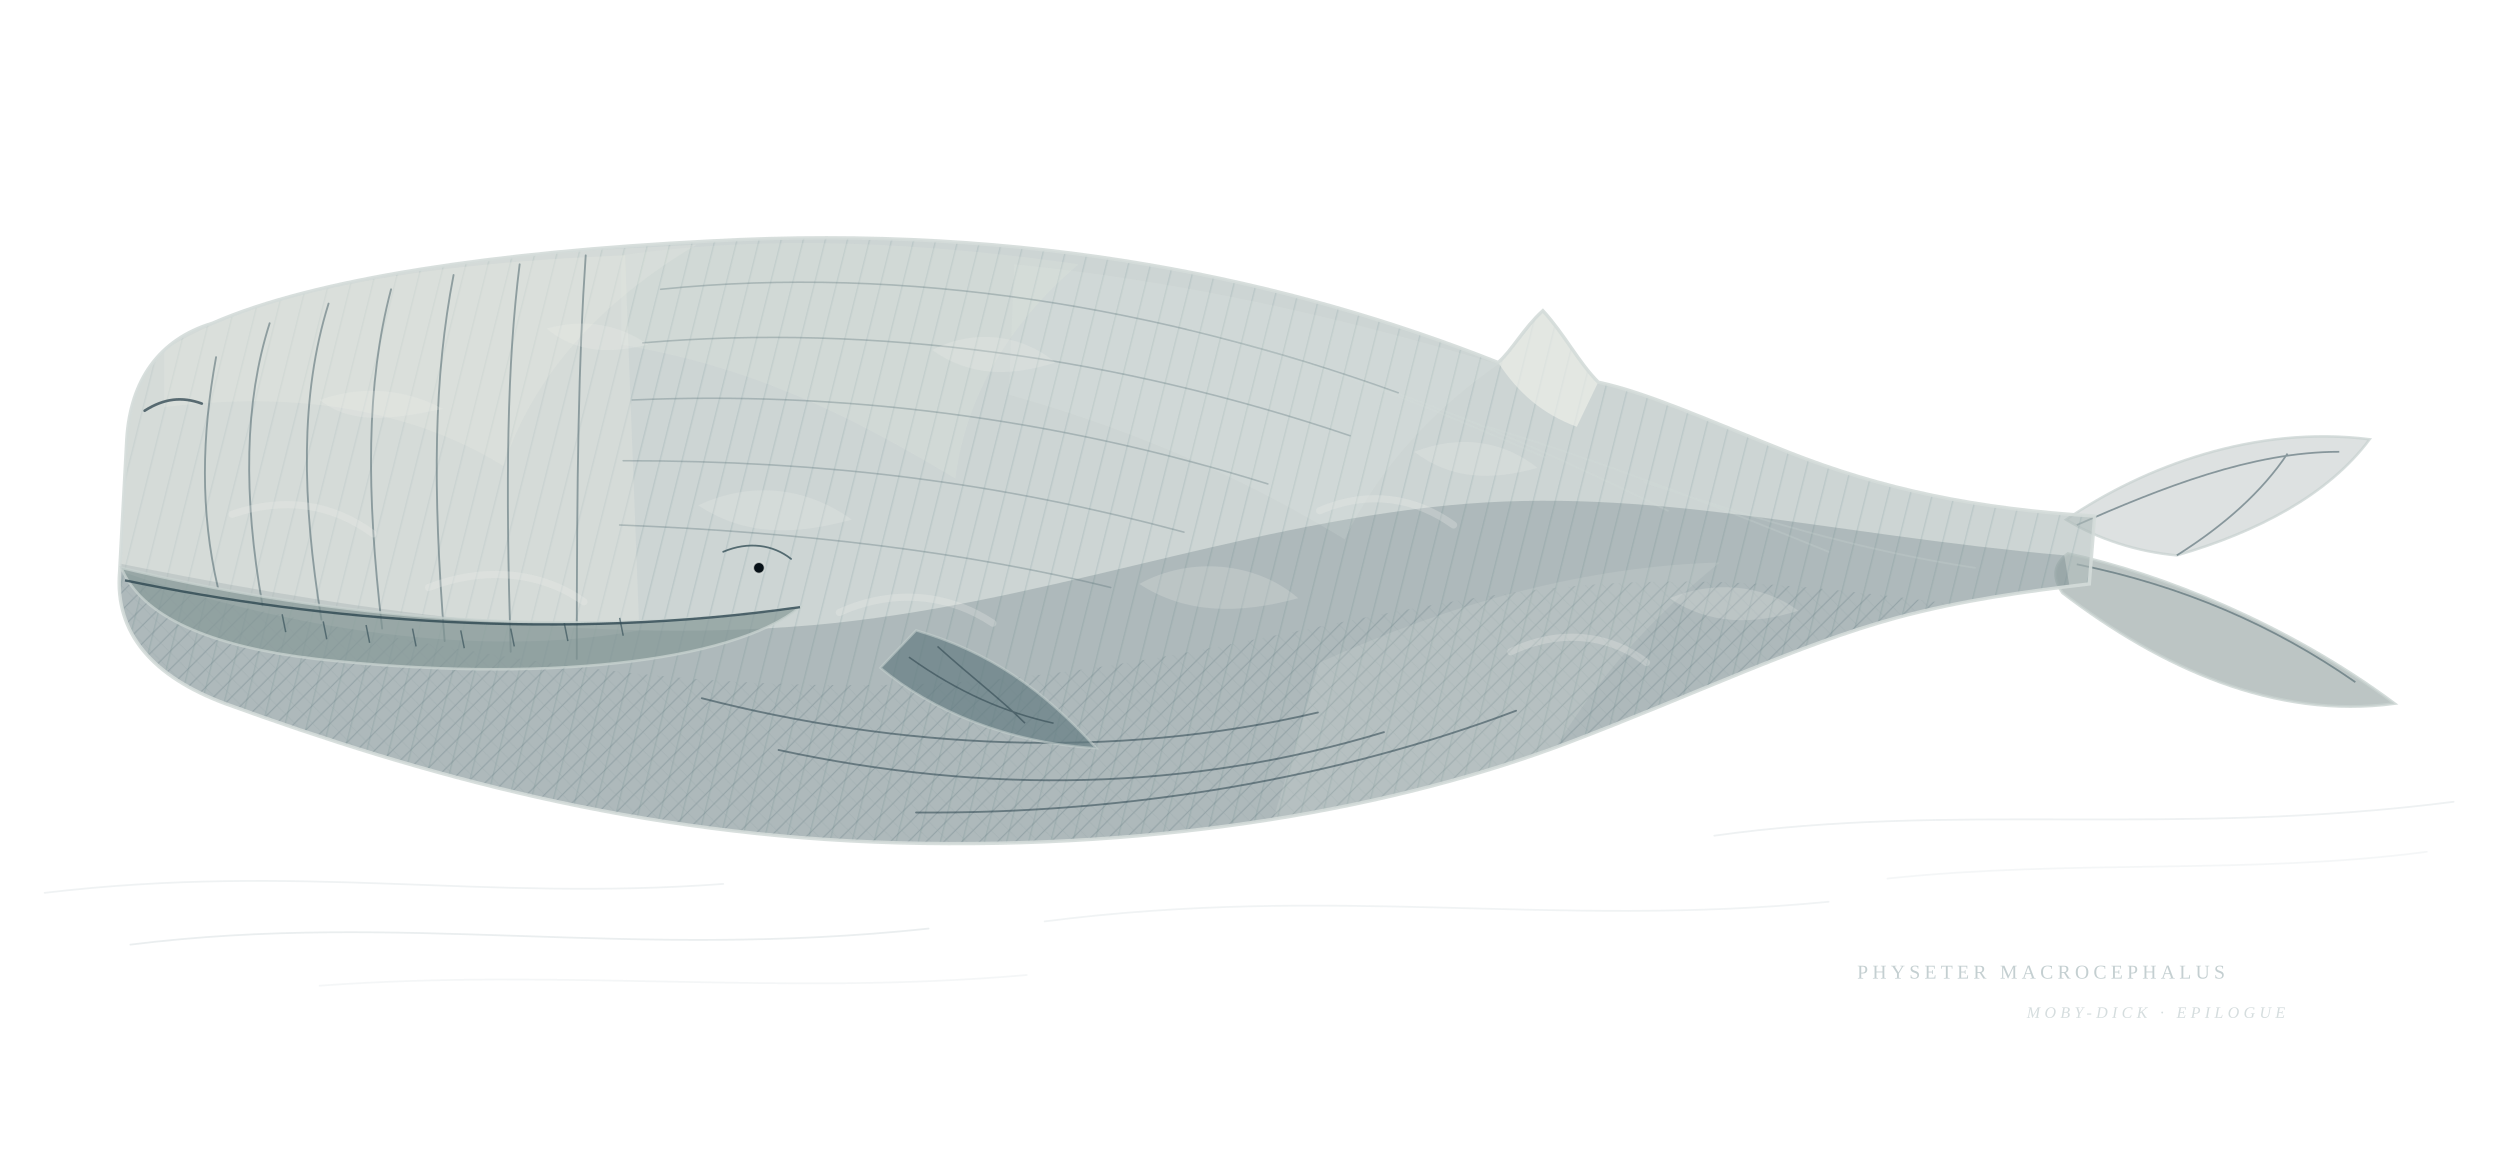
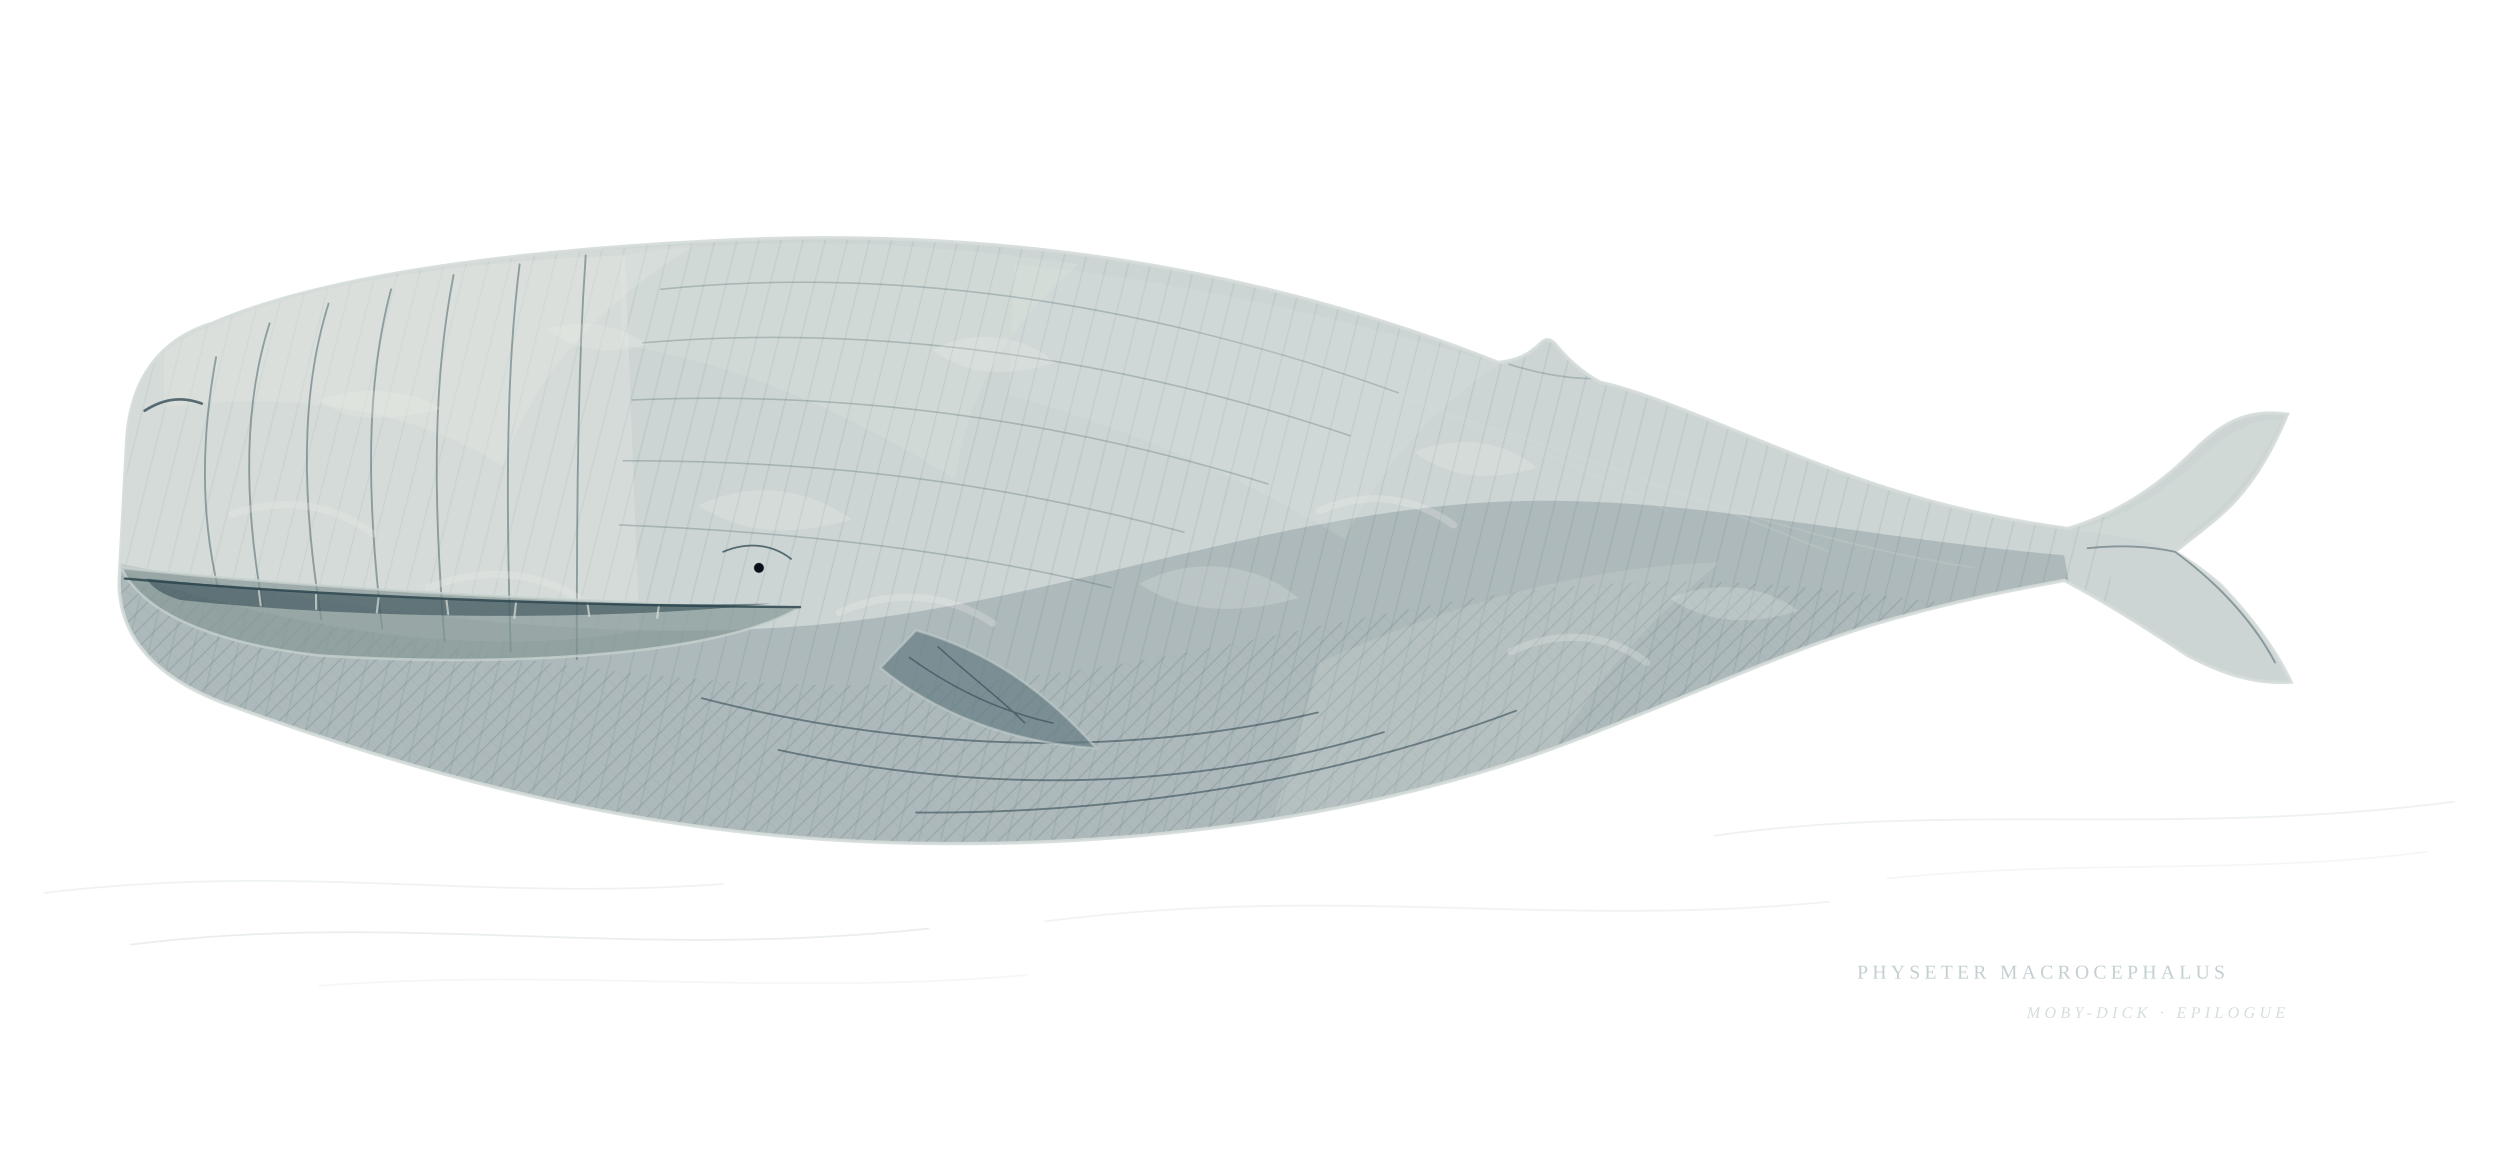
<svg xmlns="http://www.w3.org/2000/svg" viewBox="0 0 1400 650" fill="none">
  <defs>
-     <path id="moby-body" d="M119 181C89 190 73 213 71 246L67 320C64 355 86 379 126 394C236 434 357 468 503 472C654 476 783 452 878 416C949 389 1007 361 1062 346C1099 336 1136 331 1170 327L1173 289C1107 285 1054 274 1001 253C958 236 923 220 895 214C884 203 876 187 864 174C853 184 847 196 839 203C723 157 577 125 397 135C278 141 176 156 119 181Z" />
+     <path id="moby-body" d="M119 181C89 190 73 213 71 246L67 320C64 355 86 379 126 394C236 434 357 468 503 472C654 476 783 452 878 416C949 389 1007 361 1062 346C1101 335 1135 329 1156 325C1177 336 1201 351 1225 367C1246 378 1263 383 1283 382C1275 365 1262 347 1244 328C1235 320 1226 314 1218 309C1224 304 1231 299 1238 293C1260 276 1272 253 1281 232C1259 229 1245 236 1228 253C1208 273 1185 288 1158 296C1099 288 1053 274 1001 253C958 236 923 220 896 214C885 208 878 201 872 194C869 190 866 189 863 192C856 199 849 202 839 203C723 157 577 125 397 135C278 141 176 156 119 181Z" />
    <clipPath id="moby-clip">
      <use href="#moby-body" />
    </clipPath>
    <pattern id="hatch-primary" width="12" height="12" patternUnits="userSpaceOnUse" patternTransform="rotate(14)">
      <path d="M1 0V12" stroke="#8fa5aa" stroke-opacity=".28" stroke-width=".75" />
    </pattern>
    <pattern id="hatch-cross" width="10" height="10" patternUnits="userSpaceOnUse">
      <path d="M0 10L10 0M-3 3L3-3M7 13L13 7" stroke="#4f6871" stroke-opacity=".34" stroke-width=".65" />
      <path d="M0 0L10 10M-3 7L3 13M7-3L13 3" stroke="#83999e" stroke-opacity=".2" stroke-width=".55" />
    </pattern>
  </defs>
  <g stroke="#78919a" stroke-linecap="round" vector-effect="non-scaling-stroke">
    <path d="M25 500C168 483 270 505 405 495" opacity=".12" />
    <path d="M73 529C225 510 352 538 520 520" opacity=".16" />
    <path d="M585 516C748 495 869 520 1024 505" opacity=".11" />
    <path d="M960 468C1094 449 1218 469 1374 449" opacity=".13" />
    <path d="M179 552C315 542 438 558 575 546" opacity=".08" />
    <path d="M1057 492C1160 481 1261 490 1359 477" opacity=".08" />
  </g>
  <g>
-     <path d="M1157 291C1201 261 1263 238 1327 246C1304 277 1264 298 1219 311C1197 309 1175 302 1157 291Z" fill="#a6b2b0" fill-opacity=".38" stroke="#c8d2d0" stroke-opacity=".72" stroke-width="1.45" vector-effect="non-scaling-stroke" />
-     <path d="M1158 310C1210 321 1282 350 1341 394C1274 403 1210 374 1155 332C1149 323 1150 316 1158 310Z" fill="#839493" fill-opacity=".54" stroke="#c8d2d0" stroke-opacity=".78" stroke-width="1.6" vector-effect="non-scaling-stroke" />
-     <path d="M1163 294C1211 273 1261 253 1310 253M1163 316C1222 328 1273 350 1319 382M1219 311C1246 294 1267 275 1281 254" stroke="#405963" stroke-opacity=".55" stroke-width="1" vector-effect="non-scaling-stroke" />
    <use href="#moby-body" fill="#aebbb9" fill-opacity=".62" />
    <g clip-path="url(#moby-clip)">
      <rect x="52" y="116" width="1130" height="370" fill="url(#hatch-primary)" />
+       <path d="M1162 297C1191 289 1213 275 1232 257C1248 242 1263 234 1278 235C1268 254 1257 273 1238 289C1228 297 1221 303 1218 309C1201 302 1183 299 1162 297Z" fill="#eef1eb" fill-opacity=".15" />
      <path d="M59 314C178 338 318 362 456 350C579 339 690 295 811 283C924 272 1021 299 1156 311L1189 508H35Z" fill="#334d58" fill-opacity=".2" />
      <path d="M55 321C208 357 358 389 516 383C654 378 768 337 884 328C992 319 1075 338 1182 349L1189 490H41Z" fill="url(#hatch-cross)" opacity=".72" />
      <path d="M72 211C123 165 227 148 350 143L358 353C270 369 162 353 68 320Z" fill="#e1e5de" fill-opacity=".4" />
      <path d="M92 183C178 146 281 143 390 137C336 169 298 211 282 261C240 235 178 217 92 228Z" fill="#f0f1e9" fill-opacity=".2" />
      <path d="M348 143C431 131 519 136 604 148C566 180 541 221 535 268C478 234 424 206 348 193Z" fill="#e9ebe4" fill-opacity=".17" />
      <path d="M568 148C658 157 746 176 839 204C803 229 772 262 753 302C694 266 632 240 565 221Z" fill="#edf0e9" fill-opacity=".13" />
-       <path d="M839 203C849 194 856 183 864 174C876 186 884 202 895 214L883 239C864 232 850 220 839 203Z" fill="#eff1ea" fill-opacity=".64" />
+       <path d="M845 204C858 208 875 212 891 212" stroke="#526b73" stroke-opacity=".3" stroke-width="1" stroke-linecap="round" vector-effect="non-scaling-stroke" />
      <path d="M739 371C814 337 890 317 963 315C921 349 894 382 872 417C820 438 770 450 713 459Z" fill="#dde2dc" fill-opacity=".16" />
      <path d="M121 200C113 244 112 286 122 329M151 181C137 225 136 277 147 339M184 170C168 221 169 280 180 347M219 162C205 215 205 275 214 352M254 154C243 211 242 272 249 359M291 148C284 204 283 268 286 365M328 143C324 201 323 265 323 369" stroke="#425c65" stroke-opacity=".5" stroke-width="1.05" stroke-linecap="round" vector-effect="non-scaling-stroke" />
      <path d="M370 162C507 148 650 172 783 220M360 192C489 181 626 200 756 244M354 224C468 219 588 233 710 271M349 258C463 258 559 270 663 298M347 294C448 298 541 309 622 329" stroke="#526b73" stroke-opacity=".32" stroke-width=".9" stroke-linecap="round" vector-effect="non-scaling-stroke" />
      <path d="M393 391C502 419 623 426 738 399M436 420C552 445 666 443 775 410M513 455C634 456 751 435 849 398" stroke="#263f49" stroke-opacity=".52" stroke-width="1.05" stroke-linecap="round" vector-effect="non-scaling-stroke" />
      <path d="M665 184C739 202 802 229 865 256M743 207C815 230 871 255 934 286M833 239C899 259 960 283 1024 309M921 270C982 290 1040 308 1106 318" stroke="#d6ddda" stroke-opacity=".19" stroke-width="1" stroke-linecap="round" vector-effect="non-scaling-stroke" />
      <path d="M179 224C201 216 226 217 248 229C219 235 197 238 179 224ZM306 184C328 178 347 182 363 193C342 198 323 198 306 184ZM391 283C421 269 452 273 477 291C444 300 417 300 391 283ZM522 196C545 184 572 187 591 203C566 211 543 211 522 196ZM638 327C667 311 704 315 727 335C694 344 664 344 638 327ZM792 253C818 243 842 247 861 262C836 269 813 269 792 253ZM935 335C959 325 987 327 1007 342C982 350 957 350 935 335Z" fill="#eef0e9" fill-opacity=".21" />
      <path d="M130 288C159 278 186 282 209 299M240 329C271 317 303 320 327 337M470 343C501 329 532 333 556 349M739 286C767 274 793 279 814 294M846 365C873 352 901 355 922 371" stroke="#eef1eb" stroke-opacity=".26" stroke-width="4" stroke-linecap="round" vector-effect="non-scaling-stroke" />
    </g>
    <use href="#moby-body" stroke="#d4dcda" stroke-opacity=".9" stroke-width="1.9" vector-effect="non-scaling-stroke" />
-     <path d="M68 318C168 342 302 360 448 340C410 371 302 383 177 369C117 362 79 345 68 318Z" fill="#859796" fill-opacity=".68" stroke="#c8d2cf" stroke-opacity=".78" stroke-width="1.45" vector-effect="non-scaling-stroke" />
-     <path d="M70 325C181 348 315 359 448 340" stroke="#2b444e" stroke-opacity=".78" stroke-width="1.35" vector-effect="non-scaling-stroke" />
+     <path d="M1169 307C1188 305 1204 306 1218 309C1244 328 1263 350 1274 371" stroke="#405963" stroke-opacity=".5" stroke-width="1.05" stroke-linecap="round" stroke-linejoin="round" vector-effect="non-scaling-stroke" />
+     <path d="M68 318C170 329 306 337 448 340C410 364 302 375 178 367C117 360 79 342 68 318Z" fill="#859796" fill-opacity=".68" stroke="#c8d2cf" stroke-opacity=".78" stroke-width="1.45" vector-effect="non-scaling-stroke" />
+     <path d="M82 324C177 334 306 340 432 338C338 348 203 347 101 336C91 333 85 329 82 324Z" fill="#203944" fill-opacity=".48" />
+     <g stroke="#dce2dd" stroke-opacity=".68" stroke-width="1.2" stroke-linecap="round" vector-effect="non-scaling-stroke">
+       <path d="M145 331L146 339M177 333L177 341M212 335L211 343M250 336L251 344M289 337L288 346M329 338L330 345M369 339L368 346" />
+     </g>
+     <path d="M70 324C181 334 315 339 448 340" stroke="#2b444e" stroke-opacity=".84" stroke-width="1.35" stroke-linecap="round" vector-effect="non-scaling-stroke" />
    <path d="M493 374C522 398 564 416 614 419C584 386 554 365 513 353Z" fill="#657d82" fill-opacity=".7" stroke="#c2cdcb" stroke-opacity=".62" stroke-width="1.35" vector-effect="non-scaling-stroke" />
    <path d="M509 368C537 388 563 399 590 405M525 362C545 380 561 392 574 405" stroke="#283f48" stroke-opacity=".52" stroke-width=".9" vector-effect="non-scaling-stroke" />
-     <g stroke="#334d57" stroke-opacity=".64" stroke-width=".85" vector-effect="non-scaling-stroke">
-       <path d="M158 344L160 354M181 348L183 358M205 350L207 360M231 352L233 362M258 353L260 363M286 352L288 362M316 349L318 359M347 346L349 356" />
-     </g>
    <path d="M81 230C92 223 102 222 113 226" stroke="#263e48" stroke-opacity=".72" stroke-width="1.5" stroke-linecap="round" vector-effect="non-scaling-stroke" />
    <circle cx="425" cy="318" r="3.2" fill="#071117" stroke="#dbe1de" stroke-opacity=".8" stroke-width="1" vector-effect="non-scaling-stroke" />
    <path d="M405 309C419 303 433 305 443 313" stroke="#354f58" stroke-opacity=".8" stroke-width="1" stroke-linecap="round" vector-effect="non-scaling-stroke" />
  </g>
  <g fill="#9aadb0" font-family="Georgia, 'Times New Roman', serif" letter-spacing="2.4">
    <text x="1040" y="548" font-size="11" opacity=".58">PHYSETER MACROCEPHALUS</text>
    <text x="1135" y="570" font-size="9" font-style="italic" opacity=".42">MOBY-DICK · EPILOGUE</text>
  </g>
</svg>
